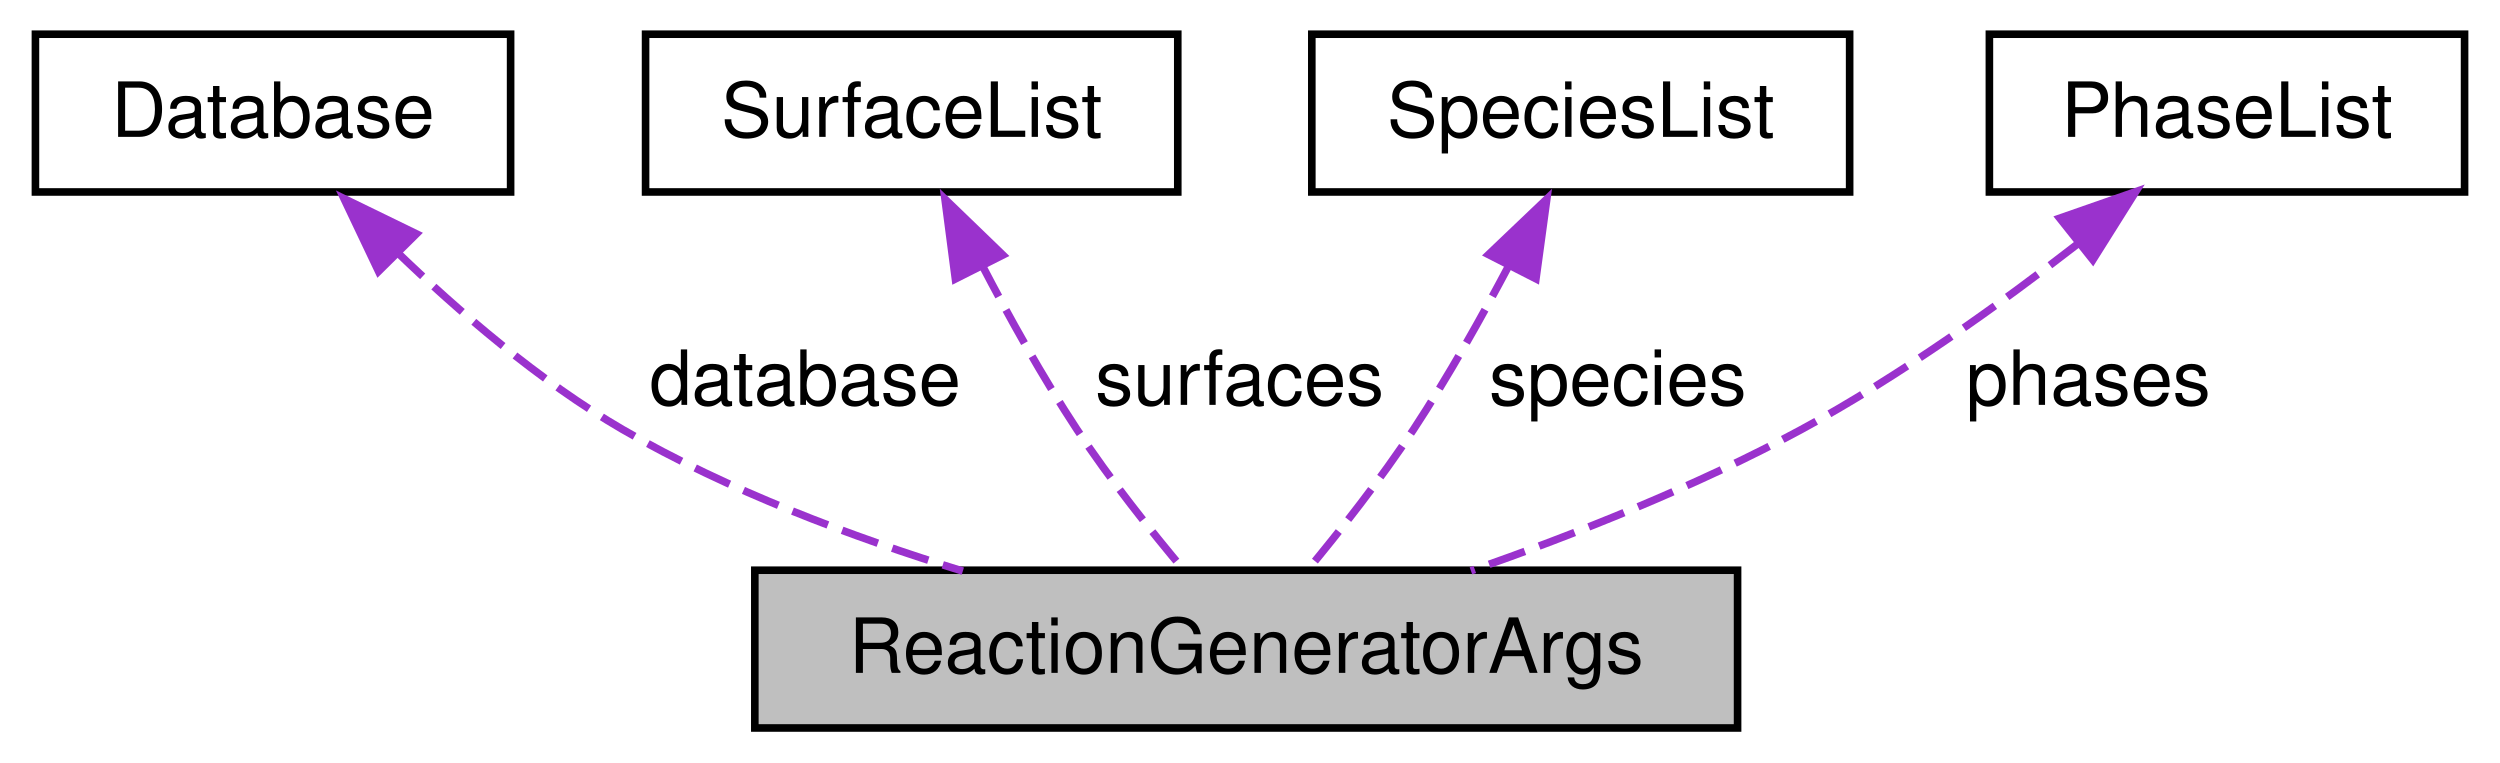
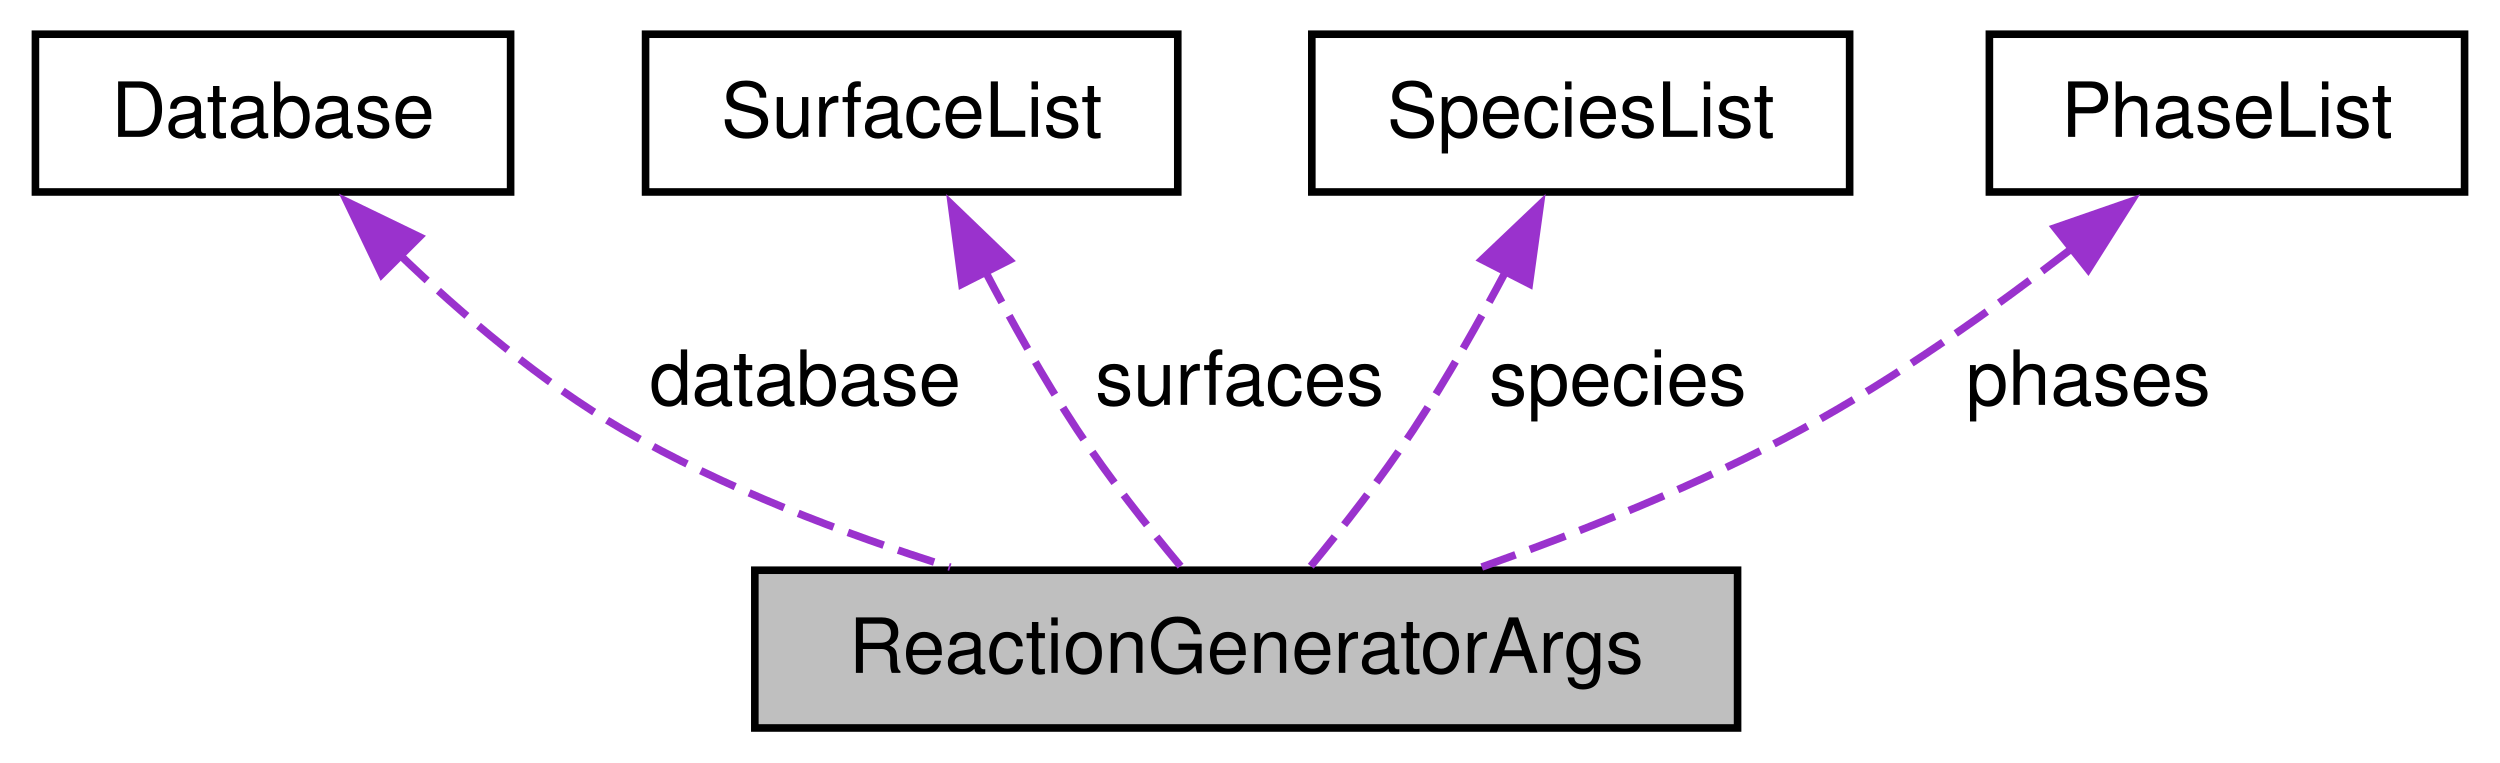
<svg xmlns="http://www.w3.org/2000/svg" xmlns:xlink="http://www.w3.org/1999/xlink" width="328pt" height="100pt" viewBox="0.00 0.00 327.50 100.25">
  <g id="graph0" class="graph" transform="scale(1 1) rotate(0) translate(4 96.25)">
    <g id="node1" class="node">
      <g id="a_node1">
        <a xlink:title="The data provided to a ReactionGenerator to construct a Reaction object.">
          <polygon fill="#bfbfbf" stroke="black" points="94.62,-0.5 94.62,-21.25 223.88,-21.25 223.88,-0.5 94.62,-0.5" />
          <text text-anchor="middle" x="159.25" y="-7.75" font-family="Helvetica,sans-Serif" font-size="10.00">ReactionGeneratorArgs</text>
        </a>
      </g>
    </g>
    <g id="node2" class="node">
      <g id="a_node2">
        <a xlink:href="classReaktoro_1_1Database.html" target="_top" xlink:title="The class used to store and retrieve data of chemical species.">
          <polygon fill="none" stroke="black" points="0,-71 0,-91.75 62.5,-91.75 62.5,-71 0,-71" />
          <text text-anchor="middle" x="31.25" y="-78.25" font-family="Helvetica,sans-Serif" font-size="10.00">Database</text>
        </a>
      </g>
    </g>
    <g id="edge1" class="edge">
-       <path fill="none" stroke="#9a32cd" stroke-dasharray="5,2" d="M47.3,-63.34C55.62,-55.3 66.31,-46.1 77.25,-39.75 91.04,-31.75 107.47,-25.6 121.98,-21.13" />
-       <polygon fill="#9a32cd" stroke="#9a32cd" points="45.13,-60.56 40.58,-70.13 50.11,-65.49 45.13,-60.56" />
+       <path fill="none" stroke="#9a32cd" stroke-dasharray="5,2" d="M47.88,-62.78C56.11,-54.88 66.56,-45.95 77.25,-39.75 90.52,-32.06 106.23,-26.07 120.33,-21.65" />
+       <polygon fill="#9a32cd" stroke="#9a32cd" points="45.55,-60.16 40.98,-69.71 50.51,-65.1 45.55,-60.16" />
      <text text-anchor="middle" x="101.25" y="-43" font-family="Helvetica,sans-Serif" font-size="10.00"> database</text>
    </g>
    <g id="node3" class="node">
      <g id="a_node3">
        <a xlink:href="classReaktoro_1_1SurfaceList.html" target="_top" xlink:title="A type used as a collection of surfaces.">
          <polygon fill="none" stroke="black" points="80.25,-71 80.25,-91.75 150.25,-91.75 150.25,-71 80.25,-71" />
          <text text-anchor="middle" x="115.25" y="-78.25" font-family="Helvetica,sans-Serif" font-size="10.00">SurfaceList</text>
        </a>
      </g>
    </g>
    <g id="edge2" class="edge">
-       <path fill="none" stroke="#9a32cd" stroke-dasharray="5,2" d="M124.36,-61.66C128.02,-54.62 132.45,-46.66 137,-39.75 141.29,-33.24 146.75,-26.38 151.19,-21.1" />
-       <polygon fill="#9a32cd" stroke="#9a32cd" points="121,-59.56 119.63,-70.07 127.25,-62.71 121,-59.56" />
+       <path fill="none" stroke="#9a32cd" stroke-dasharray="5,2" d="M124.76,-60.89C128.34,-54.05 132.61,-46.41 137,-39.75 141.16,-33.44 146.4,-26.82 150.76,-21.61" />
+       <polygon fill="#9a32cd" stroke="#9a32cd" points="121.86,-58.88 120.47,-69.38 128.1,-62.04 121.86,-58.88" />
      <text text-anchor="middle" x="158.38" y="-43" font-family="Helvetica,sans-Serif" font-size="10.00"> surfaces</text>
    </g>
    <g id="node4" class="node">
      <g id="a_node4">
        <a xlink:href="classReaktoro_1_1SpeciesList.html" target="_top" xlink:title="A type used as a collection of species.">
          <polygon fill="none" stroke="black" points="167.88,-71 167.88,-91.75 238.62,-91.75 238.62,-71 167.88,-71" />
          <text text-anchor="middle" x="203.25" y="-78.25" font-family="Helvetica,sans-Serif" font-size="10.00">SpeciesList</text>
        </a>
      </g>
    </g>
    <g id="edge3" class="edge">
-       <path fill="none" stroke="#9a32cd" stroke-dasharray="5,2" d="M193.99,-61.68C190.28,-54.65 185.81,-46.68 181.25,-39.75 176.98,-33.26 171.58,-26.41 167.2,-21.12" />
-       <polygon fill="#9a32cd" stroke="#9a32cd" points="191.12,-62.77 198.79,-70.08 197.36,-59.58 191.12,-62.77" />
+       <path fill="none" stroke="#9a32cd" stroke-dasharray="5,2" d="M193.58,-60.92C189.96,-54.08 185.65,-46.43 181.25,-39.75 177.11,-33.47 171.92,-26.84 167.62,-21.63" />
+       <polygon fill="#9a32cd" stroke="#9a32cd" points="190.26,-62.1 197.94,-69.4 196.49,-58.91 190.26,-62.1" />
      <text text-anchor="middle" x="208.12" y="-43" font-family="Helvetica,sans-Serif" font-size="10.00"> species</text>
    </g>
    <g id="node5" class="node">
      <g id="a_node5">
        <a xlink:href="classReaktoro_1_1PhaseList.html" target="_top" xlink:title="A type used as a collection of phases.">
          <polygon fill="none" stroke="black" points="257,-71 257,-91.75 319.5,-91.75 319.5,-71 257,-71" />
          <text text-anchor="middle" x="288.25" y="-78.25" font-family="Helvetica,sans-Serif" font-size="10.00">PhaseList</text>
        </a>
      </g>
    </g>
    <g id="edge4" class="edge">
-       <path fill="none" stroke="#9a32cd" stroke-dasharray="5,2" d="M268.93,-64.41C258.5,-56.31 245.16,-46.74 232.25,-39.75 218.53,-32.32 202.41,-25.94 188.81,-21.17" />
-       <polygon fill="#9a32cd" stroke="#9a32cd" points="266.25,-67.55 276.25,-71.04 270.61,-62.07 266.25,-67.55" />
+       <path fill="none" stroke="#9a32cd" stroke-dasharray="5,2" d="M267.9,-63.61C257.63,-55.69 244.74,-46.51 232.25,-39.75 219.01,-32.58 203.52,-26.39 190.23,-21.67" />
+       <polygon fill="#9a32cd" stroke="#9a32cd" points="265.64,-66.29 275.65,-69.76 269.99,-60.81 265.64,-66.29" />
      <text text-anchor="middle" x="270" y="-43" font-family="Helvetica,sans-Serif" font-size="10.00"> phases</text>
    </g>
  </g>
</svg>
